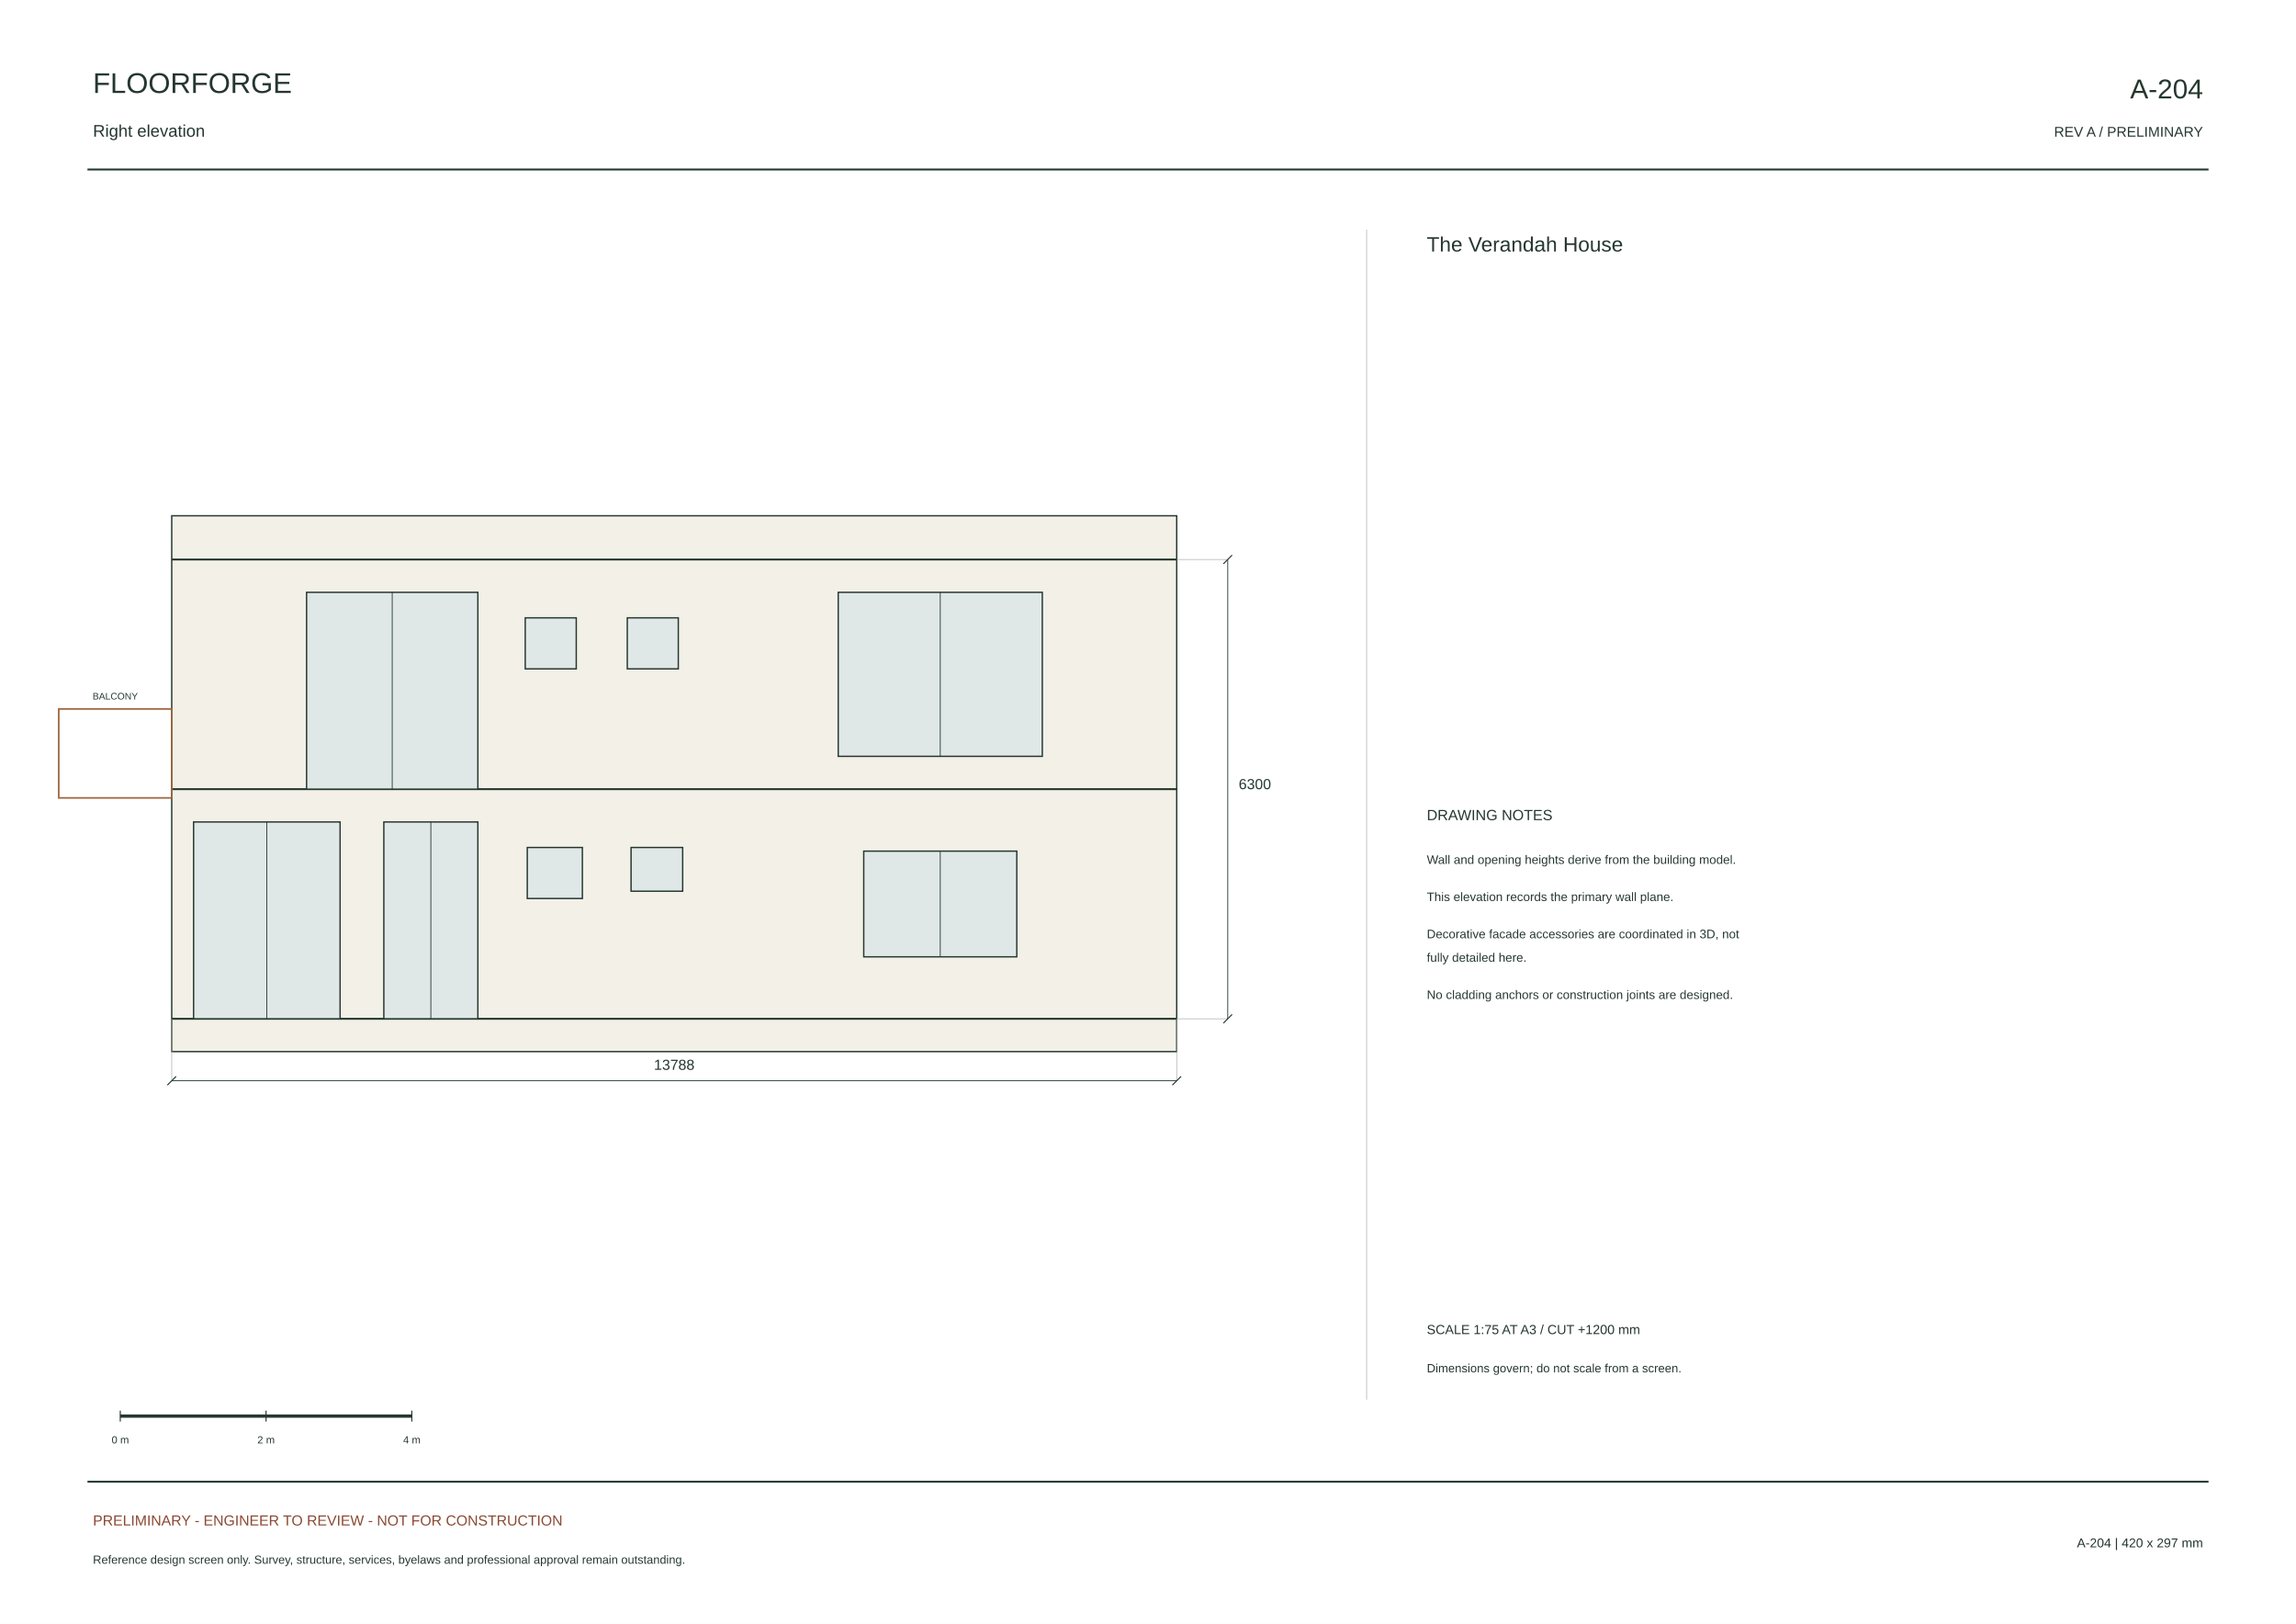
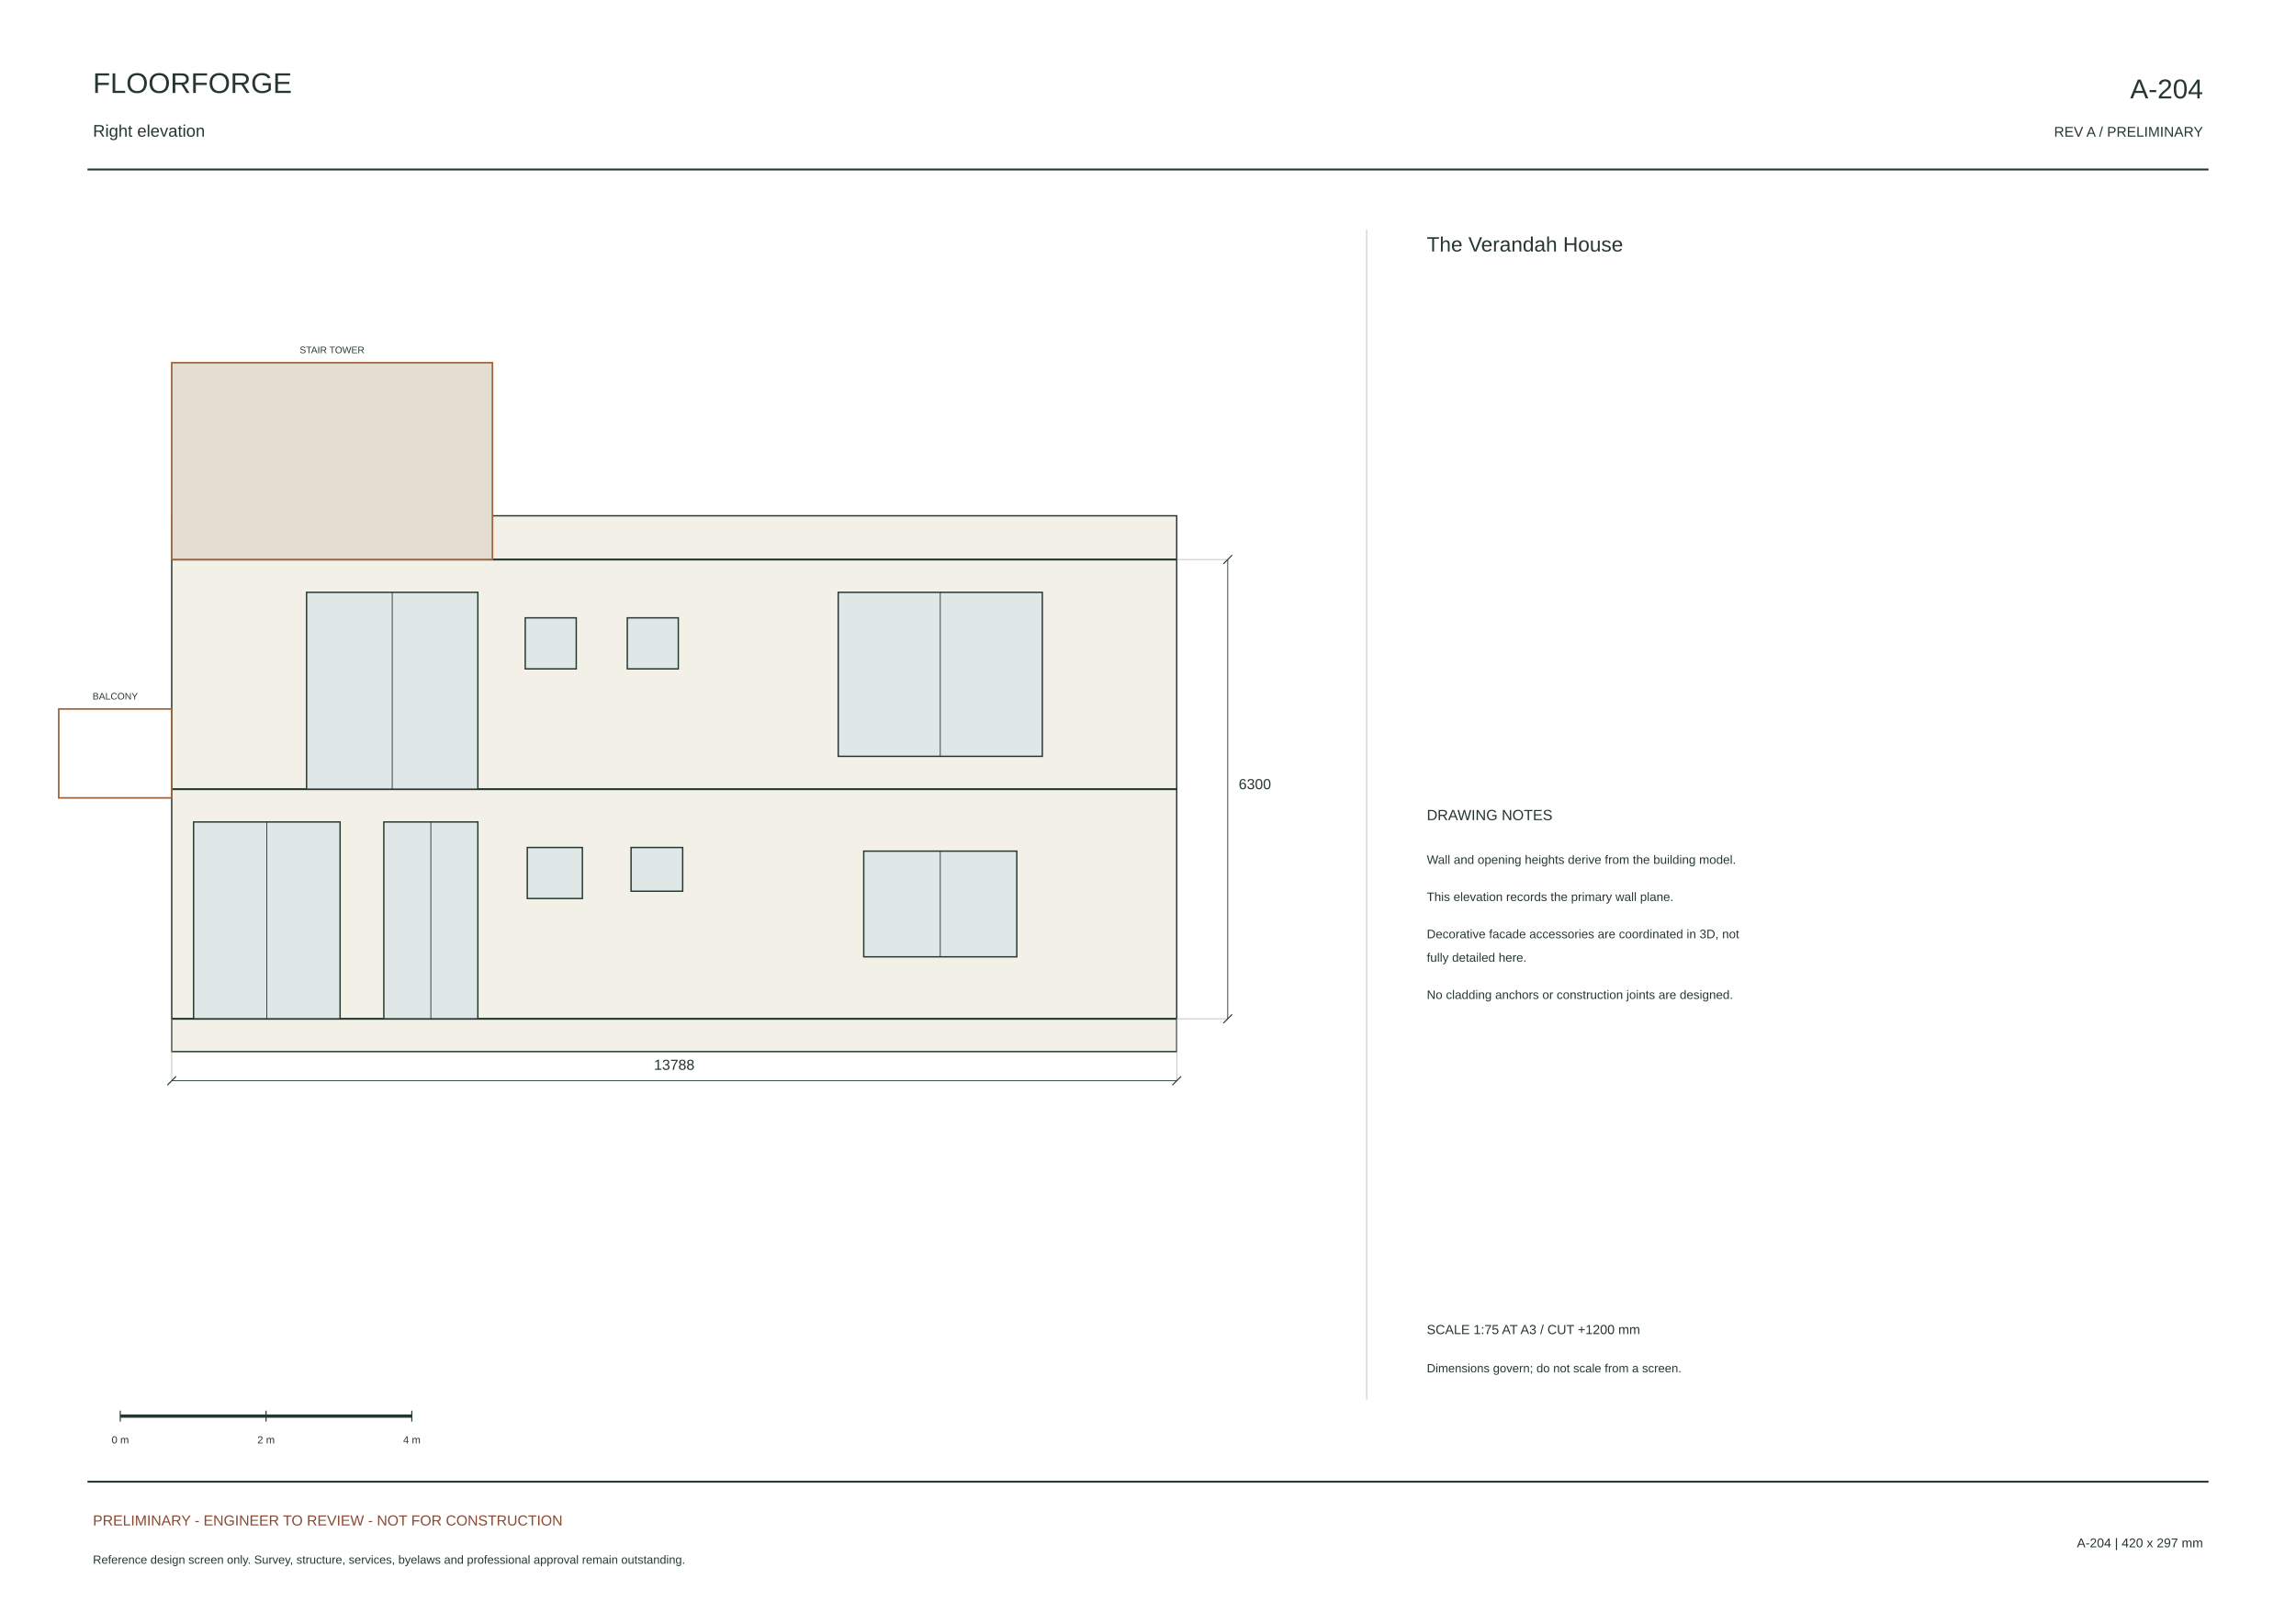
<svg xmlns="http://www.w3.org/2000/svg" width="420mm" height="297mm" viewBox="0 0 420 297">
  <rect width="420" height="297" fill="white" />
  <g font-family="Arial,Helvetica,sans-serif">
    <path d="M 16 31 H 404 M 16 271 H 404" stroke="#25372f" stroke-width=".35" />
    <text x="17" y="17" fill="#25372f" font-size="5.2" text-anchor="start">FLOORFORGE</text>
    <text x="17" y="25" fill="#25372f" font-size="3.1" text-anchor="start">Right elevation</text>
    <text x="403" y="18" fill="#25372f" font-size="5" text-anchor="end">A-204</text>
    <text x="403" y="25" fill="#25372f" font-size="2.6" text-anchor="end">REV A / PRELIMINARY</text>
    <polygon points="31.413,192.333 215.253,192.333 215.253,94.333 31.413,94.333" fill="#f2f0e7" stroke="#25372f" stroke-width="0.25" />
    <path d="M 31.413 186.333 L 215.253 186.333" fill="none" stroke="#25372f" stroke-width="0.35" />
    <path d="M 31.413 144.333 L 215.253 144.333" fill="none" stroke="#25372f" stroke-width="0.35" />
    <path d="M 31.413 102.333 L 215.253 102.333" fill="none" stroke="#25372f" stroke-width="0.35" />
    <polygon points="35.413,186.333 62.213,186.333 62.213,150.333 35.413,150.333" fill="#dfe8e7" stroke="#25372f" stroke-width="0.25" />
    <path d="M 48.813 186.333 L 48.813 150.333" fill="none" stroke="#25372f" stroke-width="0.15" />
    <polygon points="70.213,186.333 87.413,186.333 87.413,150.333 70.213,150.333" fill="#dfe8e7" stroke="#25372f" stroke-width="0.25" />
    <path d="M 78.813 186.333 L 78.813 150.333" fill="none" stroke="#25372f" stroke-width="0.15" />
    <polygon points="96.453,164.333 106.533,164.333 106.533,155 96.453,155" fill="#dfe8e7" stroke="#25372f" stroke-width="0.25" />
    <polygon points="115.44,163 124.88,163 124.88,155 115.44,155" fill="#dfe8e7" stroke="#25372f" stroke-width="0.25" />
    <polygon points="158,175 186,175 186,155.667 158,155.667" fill="#dfe8e7" stroke="#25372f" stroke-width="0.25" />
    <path d="M 172 175 L 172 155.667" fill="none" stroke="#25372f" stroke-width="0.15" />
    <polygon points="56.08,144.333 87.413,144.333 87.413,108.333 56.08,108.333" fill="#dfe8e7" stroke="#25372f" stroke-width="0.25" />
    <path d="M 71.747 144.333 L 71.747 108.333" fill="none" stroke="#25372f" stroke-width="0.15" />
    <polygon points="96.08,122.333 105.413,122.333 105.413,113 96.08,113" fill="#dfe8e7" stroke="#25372f" stroke-width="0.25" />
    <polygon points="114.747,122.333 124.08,122.333 124.08,113 114.747,113" fill="#dfe8e7" stroke="#25372f" stroke-width="0.25" />
    <polygon points="153.333,138.333 190.667,138.333 190.667,108.333 153.333,108.333" fill="#dfe8e7" stroke="#25372f" stroke-width="0.25" />
    <path d="M 172 138.333 L 172 108.333" fill="none" stroke="#25372f" stroke-width="0.15" />
    <polygon points="10.747,145.933 31.413,145.933 31.413,129.667 10.747,129.667" fill="none" stroke="#9e653f" stroke-width="0.3" />
    <text x="21.08" y="127.933" fill="#25372f" font-size="1.733" text-anchor="middle">BALCONY</text>
+     <polygon points="31.413,102.333 90.08,102.333 90.08,66.333 31.413,66.333" fill="#e3ddd2" stroke="#9e653f" stroke-width="0.3" />
+     <text x="60.747" y="64.6" fill="#25372f" font-size="1.733" text-anchor="middle">STAIR TOWER</text>
    <path d="M 31.413 186.333 L 31.413 197.667" fill="none" stroke="#a8afa4" stroke-width="0.12" />
    <path d="M 215.253 186.333 L 215.253 197.667" fill="none" stroke="#a8afa4" stroke-width="0.12" />
    <path d="M 31.413 197.667 L 215.253 197.667" fill="none" stroke="#25372f" stroke-width="0.15" />
    <path d="M 30.613 198.467 L 32.213 196.867" fill="none" stroke="#25372f" stroke-width="0.2" />
    <path d="M 214.453 198.467 L 216.053 196.867" fill="none" stroke="#25372f" stroke-width="0.2" />
    <text x="123.333" y="195.667" fill="#25372f" font-size="2.667" text-anchor="middle">13788</text>
    <path d="M 215.253 186.333 L 224.587 186.333" fill="none" stroke="#a8afa4" stroke-width="0.12" />
    <path d="M 215.253 102.333 L 224.587 102.333" fill="none" stroke="#a8afa4" stroke-width="0.12" />
    <path d="M 224.587 186.333 L 224.587 102.333" fill="none" stroke="#25372f" stroke-width="0.15" />
    <path d="M 223.787 187.133 L 225.387 185.533" fill="none" stroke="#25372f" stroke-width="0.2" />
    <path d="M 223.787 103.133 L 225.387 101.533" fill="none" stroke="#25372f" stroke-width="0.2" />
    <text x="226.587" y="144.333" fill="#25372f" font-size="2.667" text-anchor="start">6300</text>
    <path d="M 250 42 V 256" stroke="#c9d0c7" stroke-width=".2" />
    <text x="261" y="46" fill="#25372f" font-size="3.8" text-anchor="start">The Verandah House</text>
    <text x="261" y="150" fill="#25372f" font-size="2.7" text-anchor="start">DRAWING NOTES</text>
    <text x="261" y="158" fill="#25372f" font-size="2.25" text-anchor="start">Wall and opening heights derive from the building model.</text>
    <text x="261" y="164.8" fill="#25372f" font-size="2.25" text-anchor="start">This elevation records the primary wall plane.</text>
    <text x="261" y="171.6" fill="#25372f" font-size="2.25" text-anchor="start">Decorative facade accessories are coordinated in 3D, not</text>
    <text x="261" y="175.9" fill="#25372f" font-size="2.25" text-anchor="start">fully detailed here.</text>
    <text x="261" y="182.7" fill="#25372f" font-size="2.25" text-anchor="start">No cladding anchors or construction joints are designed.</text>
    <text x="261" y="244" fill="#25372f" font-size="2.4" text-anchor="start">SCALE 1:75 AT A3 / CUT +1200 mm</text>
    <text x="261" y="251" fill="#25372f" font-size="2.2" text-anchor="start">Dimensions govern; do not scale from a screen.</text>
    <path d="M 22 259 H 75.333" stroke="#25372f" stroke-width=".6" />
    <path d="M 22.0 258 V 260" stroke="#25372f" stroke-width=".2" />
    <text x="22" y="264" fill="#25372f" font-size="1.9" text-anchor="middle">0 m</text>
    <path d="M 48.667 258 V 260" stroke="#25372f" stroke-width=".2" />
    <text x="48.667" y="264" fill="#25372f" font-size="1.9" text-anchor="middle">2 m</text>
    <path d="M 75.333 258 V 260" stroke="#25372f" stroke-width=".2" />
    <text x="75.333" y="264" fill="#25372f" font-size="1.9" text-anchor="middle">4 m</text>
    <text x="17" y="279" fill="#8a4933" font-size="2.65" text-anchor="start">PRELIMINARY - ENGINEER TO REVIEW - NOT FOR CONSTRUCTION</text>
    <text x="17" y="286" fill="#25372f" font-size="2.15" text-anchor="start">Reference design screen only. Survey, structure, services, byelaws and professional approval remain outstanding.</text>
    <text x="403" y="283" fill="#25372f" font-size="2.35" text-anchor="end">A-204  |  420 x 297 mm</text>
  </g>
</svg>
